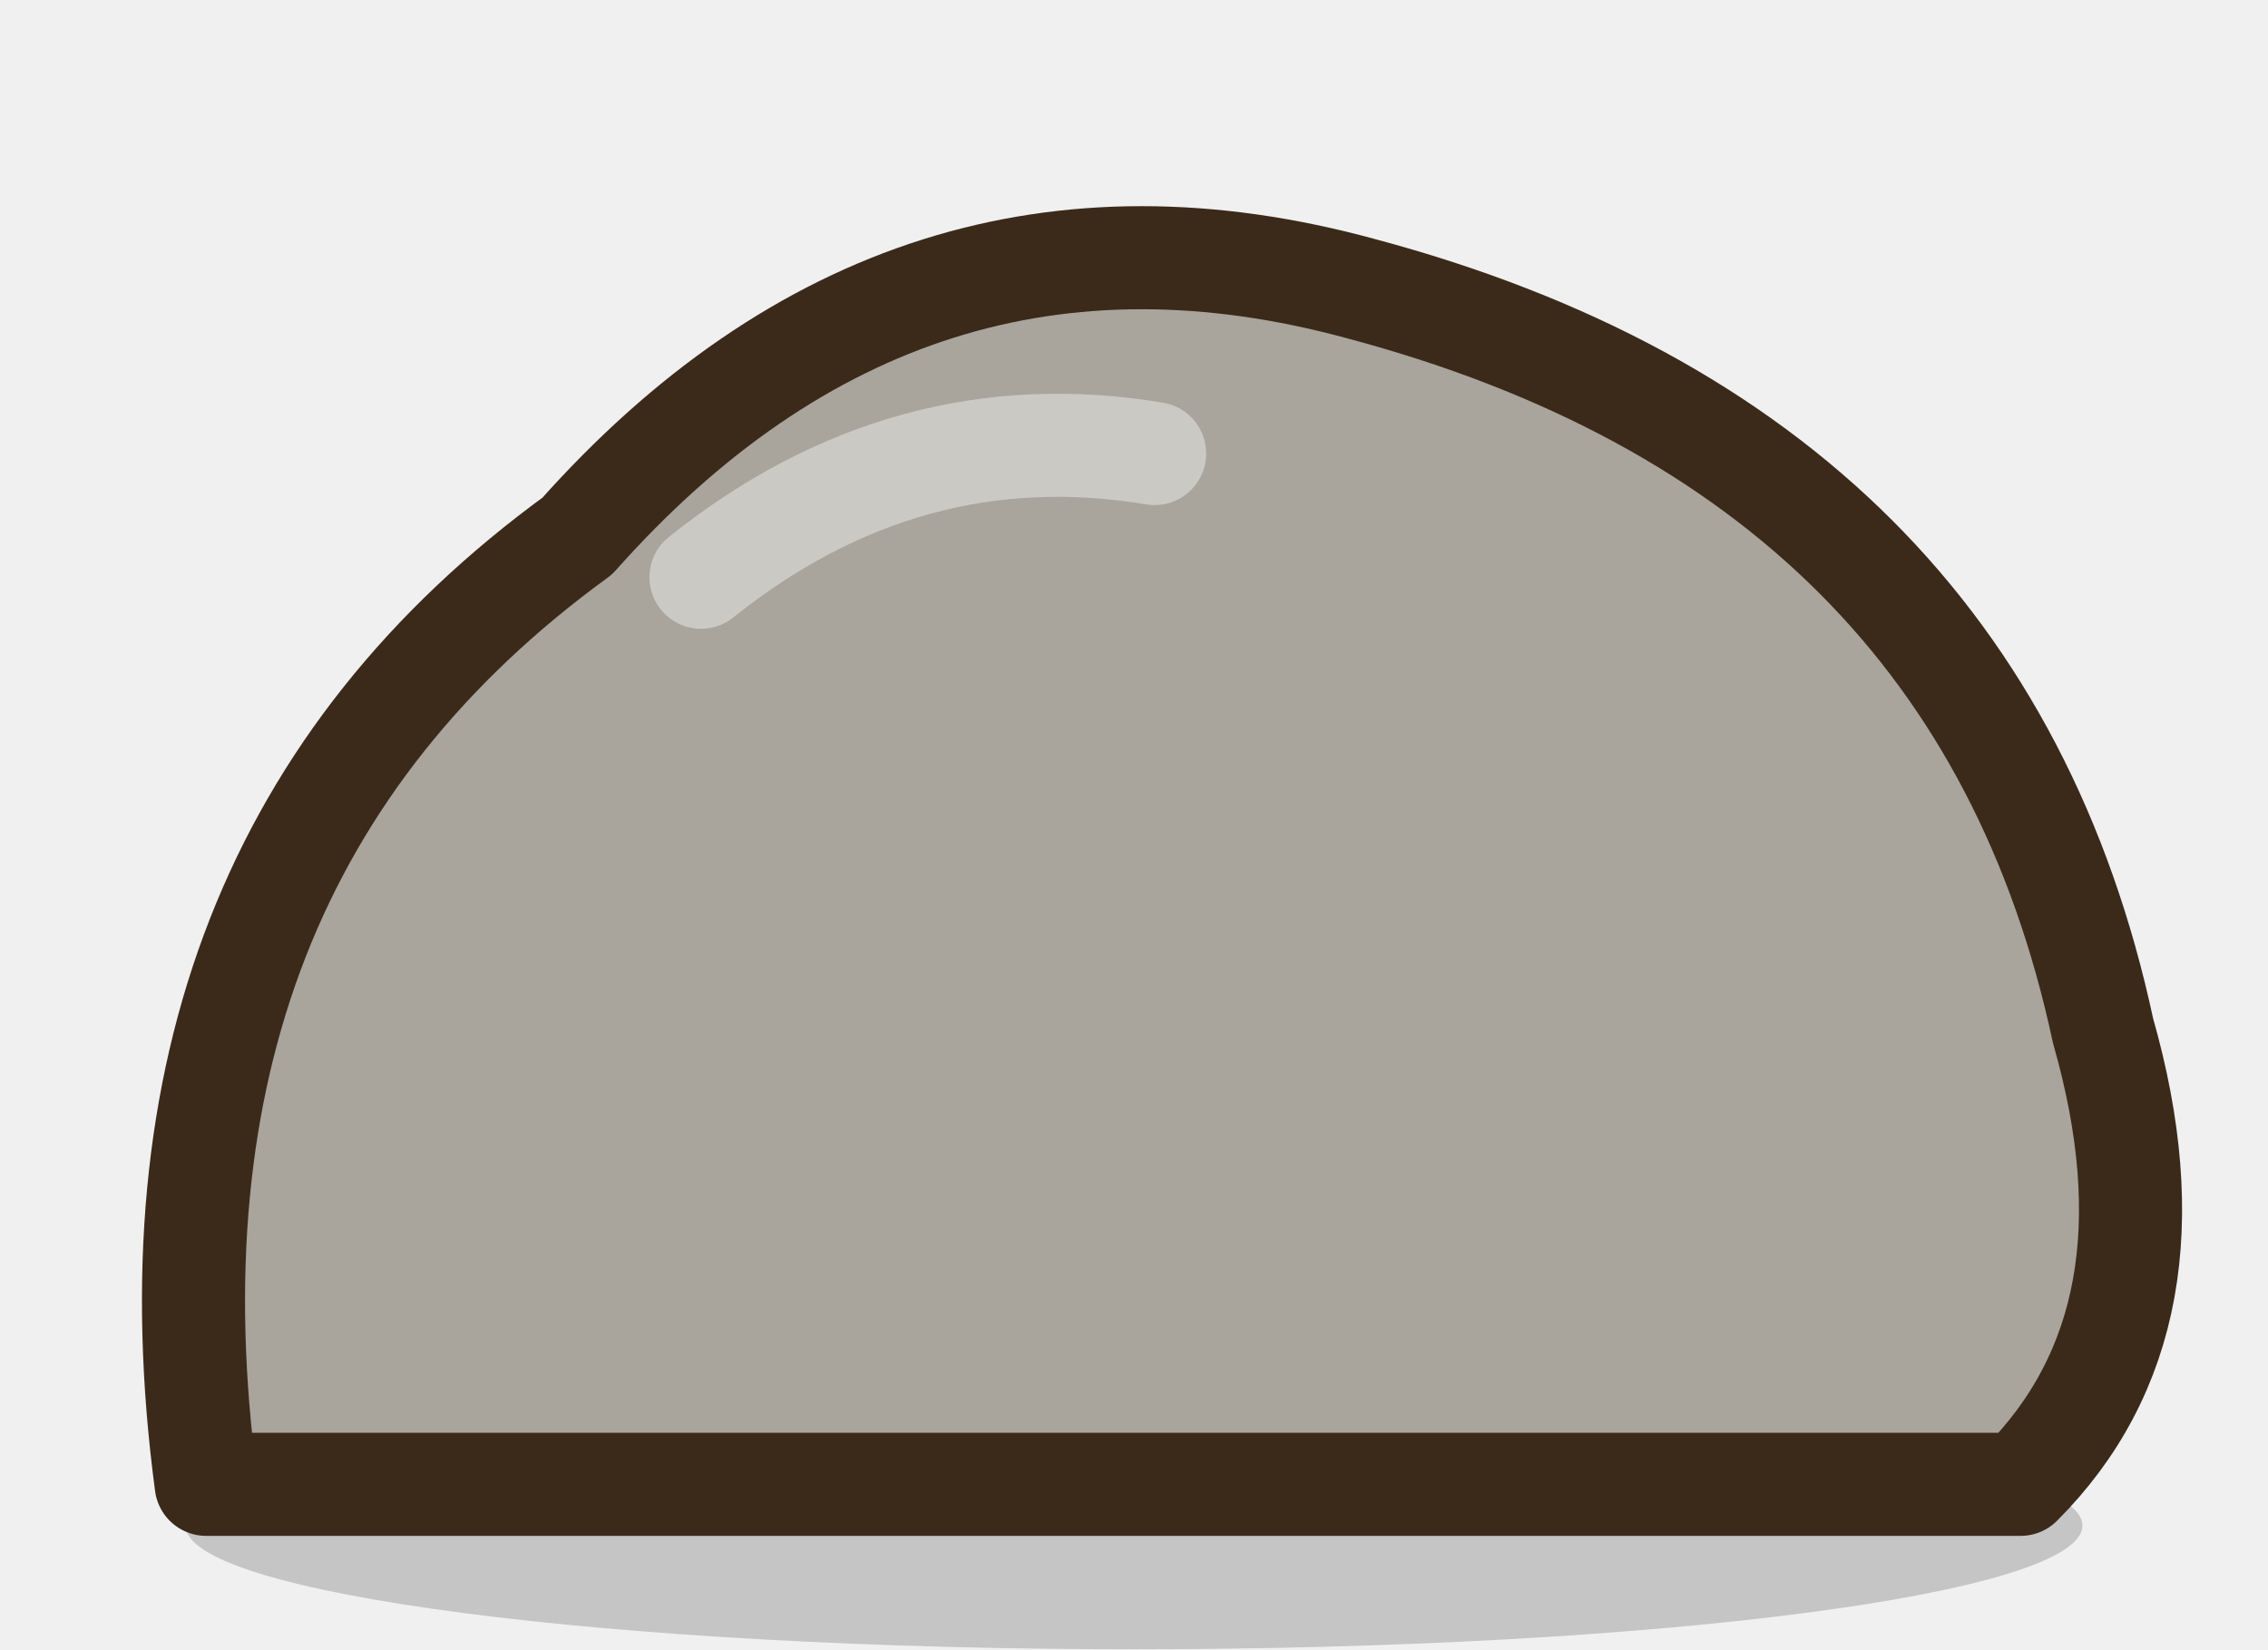
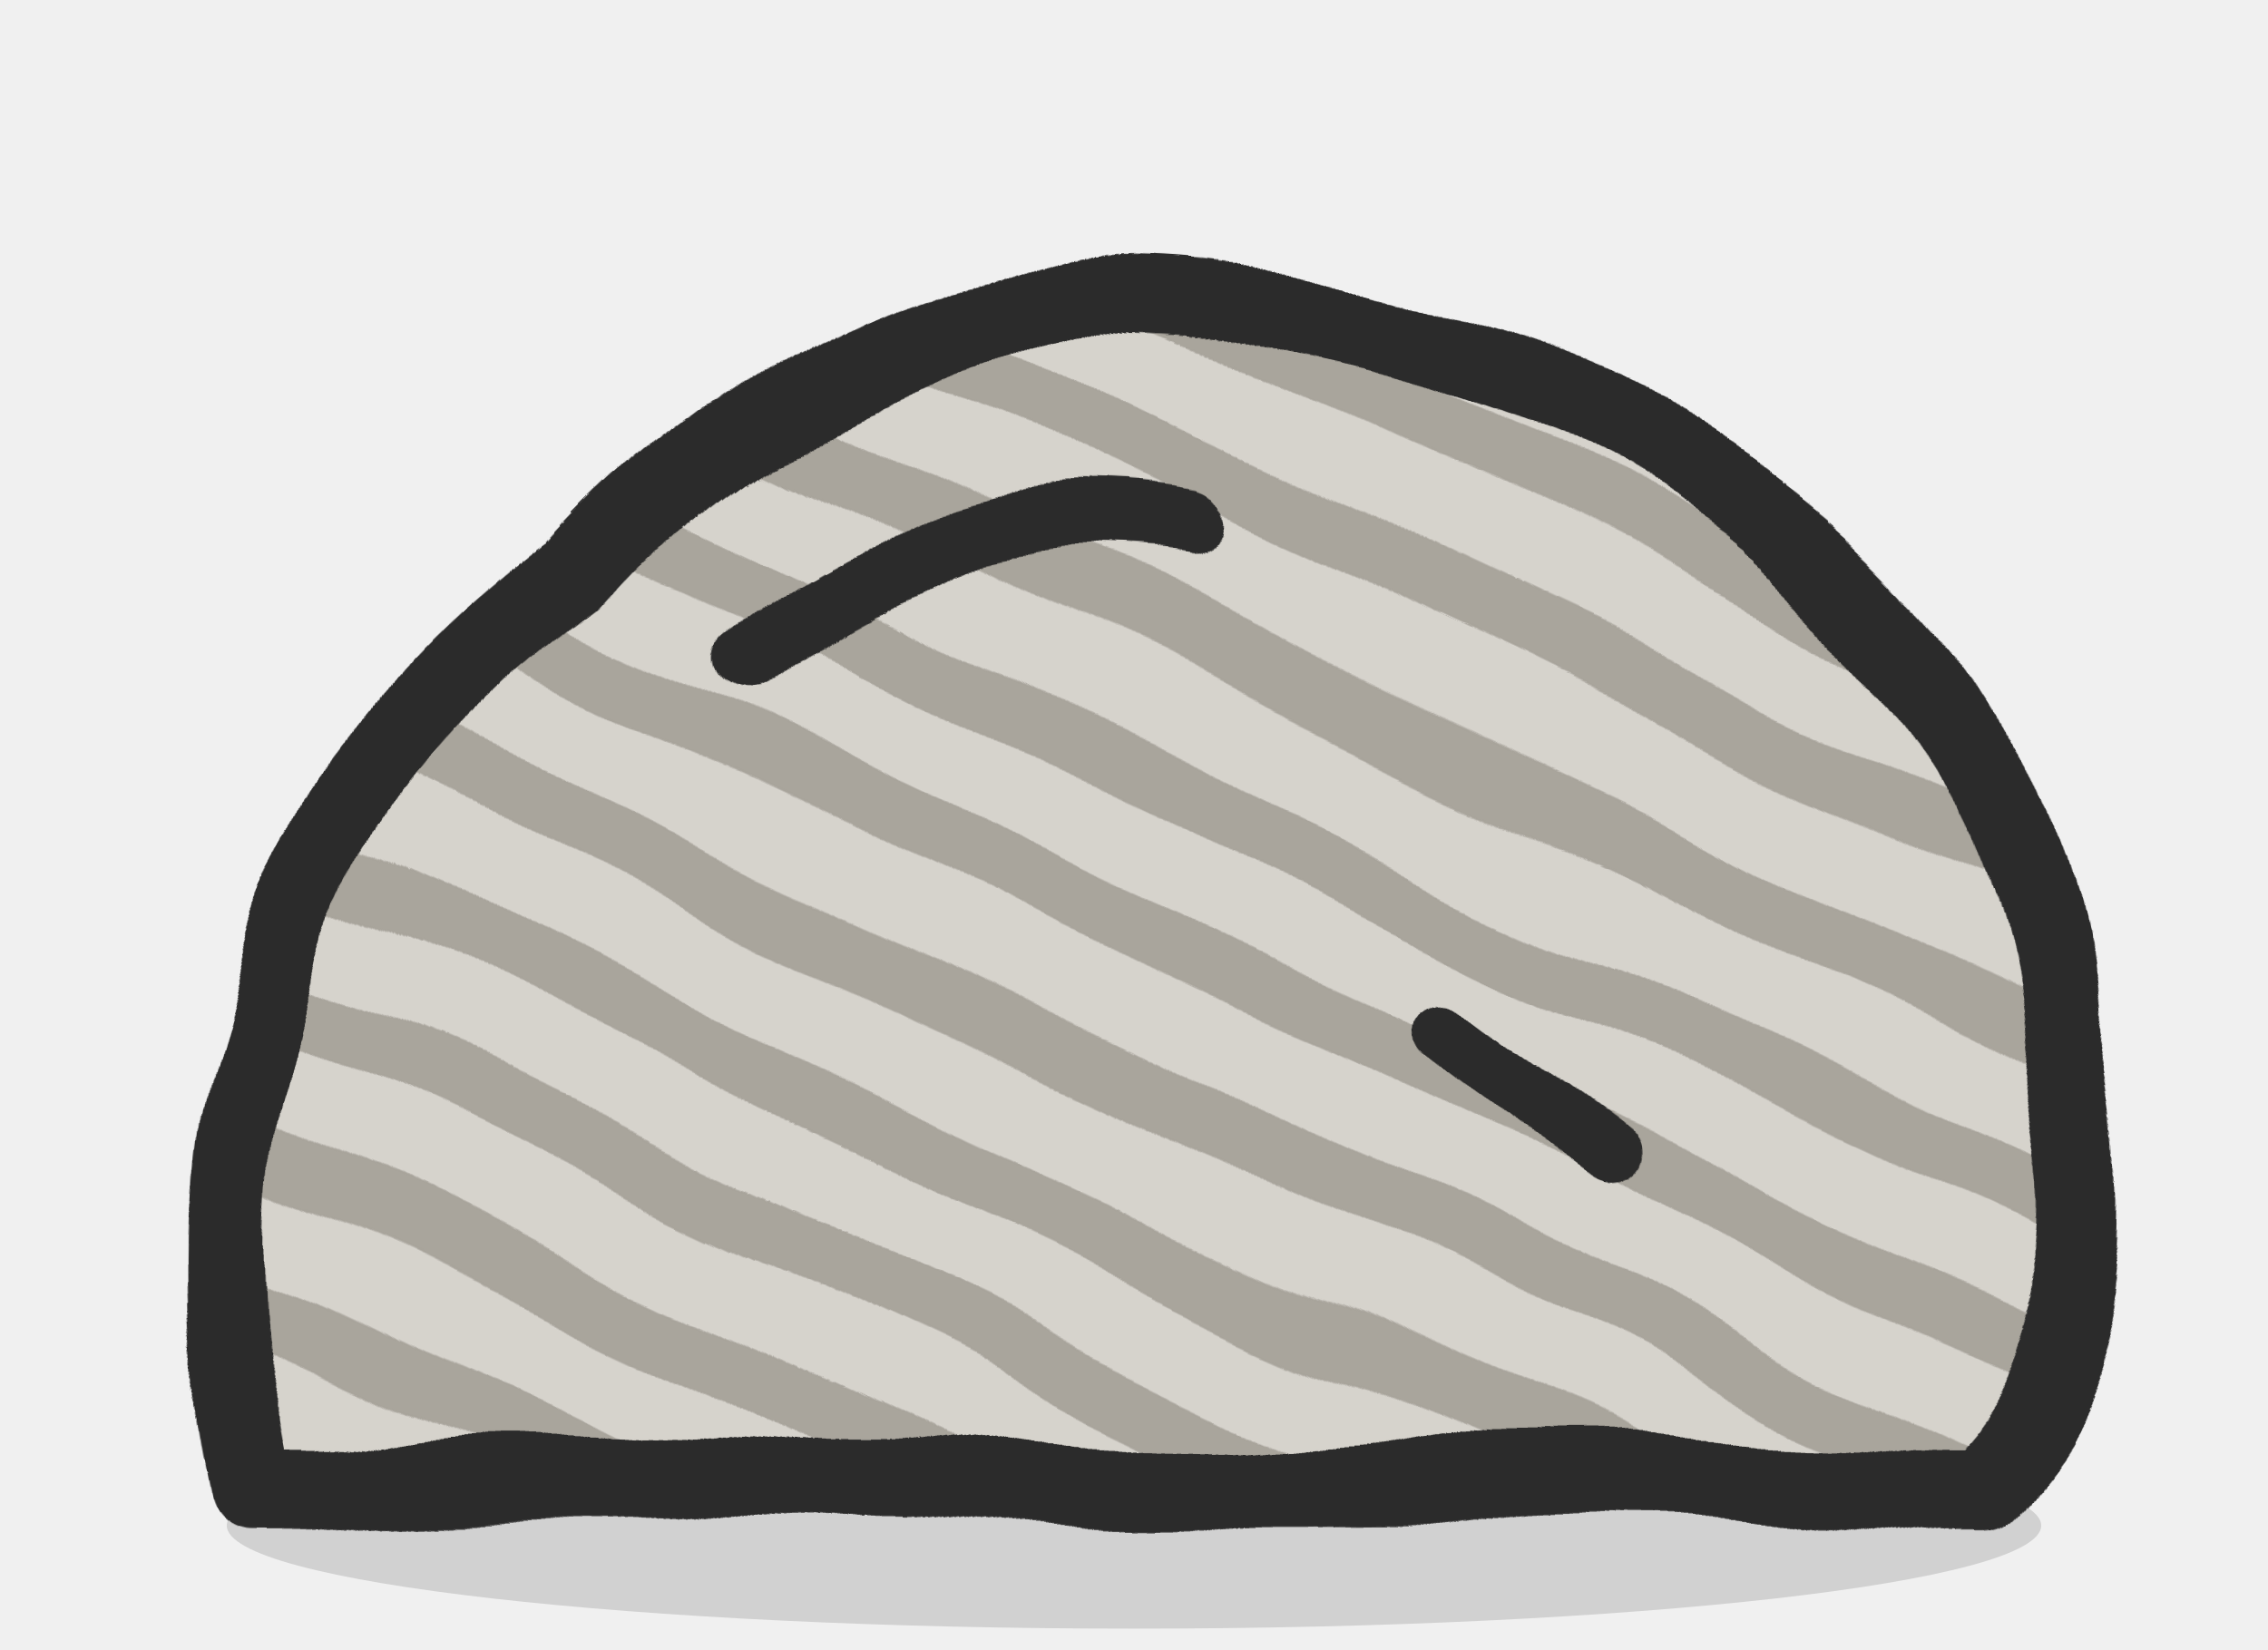
<svg xmlns="http://www.w3.org/2000/svg" width="110" height="80" viewBox="0 0 110 80">
-   <ellipse cx="55" cy="74" rx="46" ry="6" fill="#000" fill-opacity="0.18" />
-   <path d="M10 72 q-4 -30 18 -46 q16 -18 38 -12 q30 8 36 36 q4 14 -4 22 z" fill="#a9a59c" stroke="#3b2a1a" stroke-width="5" stroke-linejoin="round" />
-   <path d="M34 28 q10 -8 22 -6" fill="none" stroke="#fff" stroke-opacity="0.4" stroke-width="5" stroke-linecap="round" />
+   <defs>
+     <filter id="titrek" filterUnits="userSpaceOnUse" x="0" y="0" width="100%" height="100%">
+       <feTurbulence type="fractalNoise" baseFrequency="0.06" numOctaves="2" seed="14" result="g" />
+       <feDisplacementMap in="SourceGraphic" in2="g" scale="3.5" xChannelSelector="R" yChannelSelector="G" />
+     </filter>
+     <pattern id="gri" width="7" height="7" patternUnits="userSpaceOnUse" patternTransform="rotate(25)">
+       <rect width="7" height="7" fill="#d6d3cc" />
+       <line x1="0" y1="3.5" x2="7" y2="3.5" stroke="#a9a59c" stroke-width="3" stroke-linecap="round" />
+     </pattern>
+   </defs>
+   <ellipse cx="55" cy="74" rx="44" ry="5" fill="#000" fill-opacity="0.13" />
+   <g filter="url(#titrek)" stroke="#2b2b2b" stroke-width="4" stroke-linecap="round" stroke-linejoin="round">
+     <path d="M12 72 q-6 -28 16 -44 q16 -18 38 -12 q30 8 34 34 q4 14 -4 22 z" fill="url(#gri)" />
+     <path d="M36 32 q10 -8 22 -6 M70 50 l8 6" fill="none" stroke-width="3" />
+   </g>
</svg>
